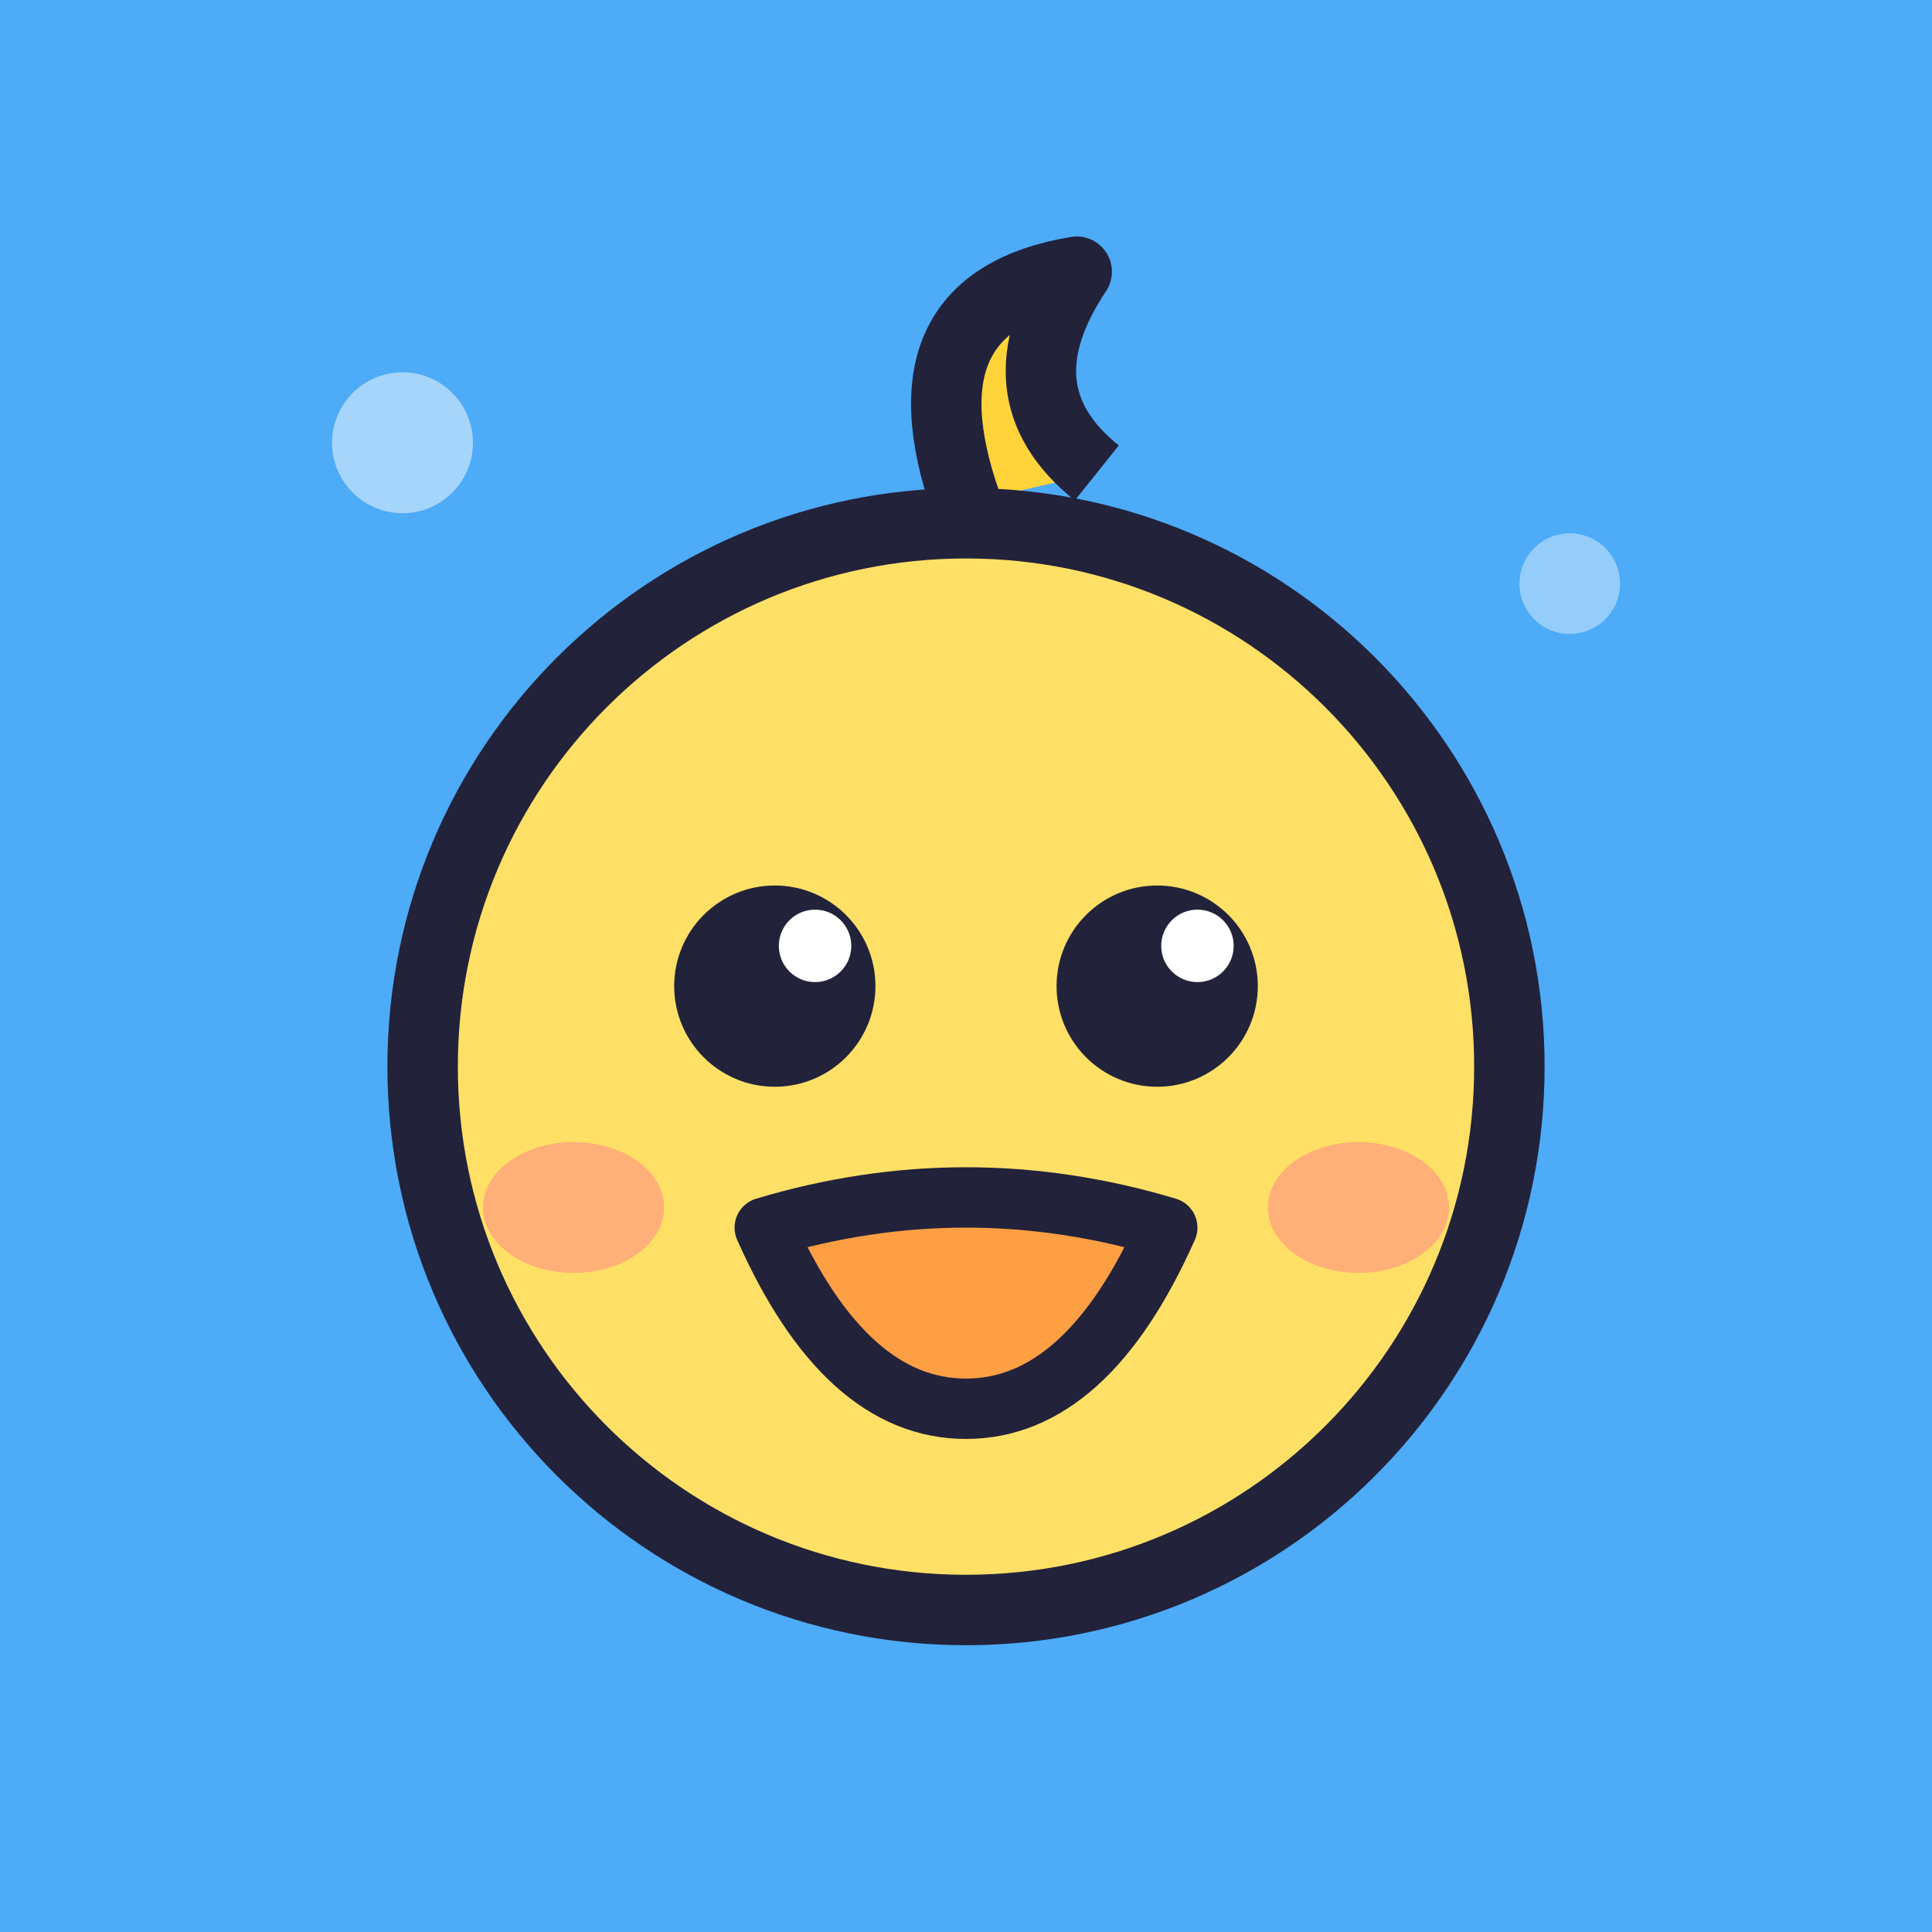
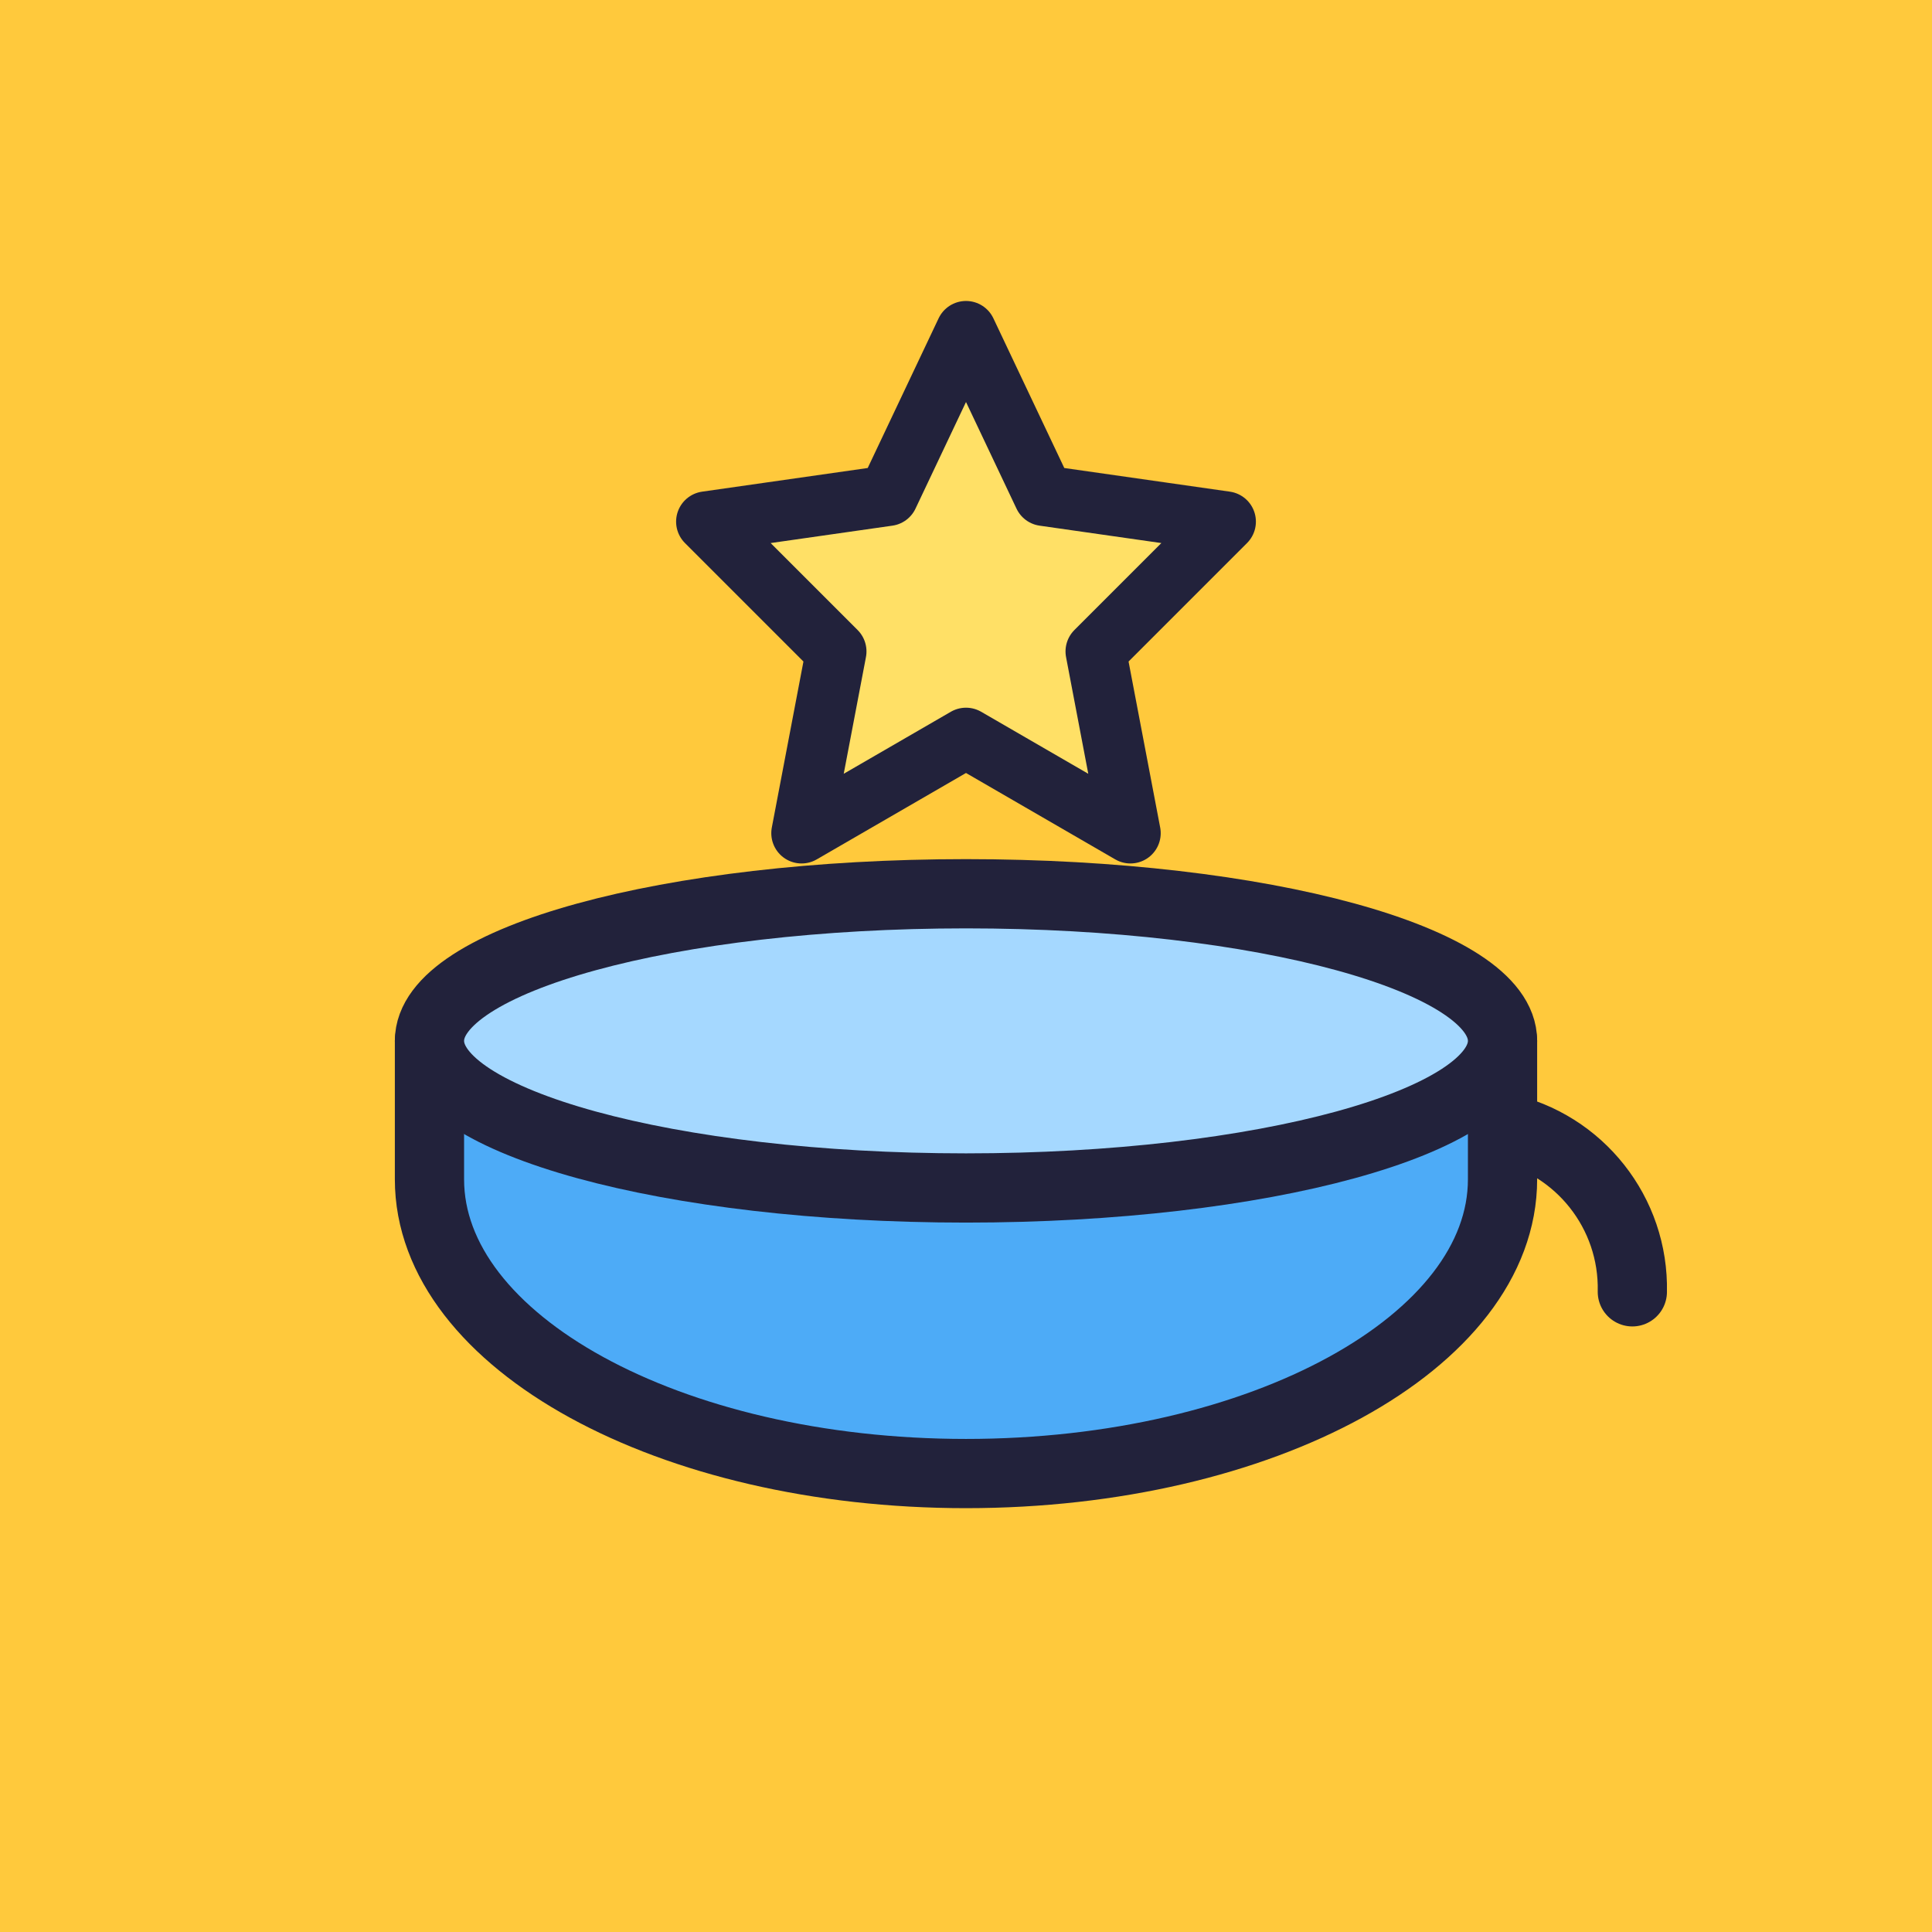
<svg xmlns="http://www.w3.org/2000/svg" viewBox="0 0 192 192" width="192" height="192">
-   <rect x="0" y="0" width="192" height="192" fill="#4dabf7" />
-   <circle cx="40" cy="44" r="7" fill="#ffffff" opacity="0.5" />
-   <circle cx="156" cy="58" r="5" fill="#ffffff" opacity="0.4" />
-   <path d="M96 50 q-7 -20 11 -23 q-8 12 2 20" fill="#ffd43b" stroke="#22223b" stroke-width="7" stroke-linejoin="round" />
-   <circle cx="96" cy="106" r="54" fill="#ffe066" stroke="#22223b" stroke-width="7" />
-   <circle cx="77" cy="98" r="10" fill="#22223b" />
-   <circle cx="115" cy="98" r="10" fill="#22223b" />
-   <circle cx="81" cy="94" r="3.6" fill="#ffffff" />
-   <circle cx="119" cy="94" r="3.6" fill="#ffffff" />
-   <path d="M76 122 q20 -6 40 0 q-8 18 -20 18 q-12 0 -20 -18 Z" fill="#ff9f43" stroke="#22223b" stroke-width="6" stroke-linejoin="round" />
-   <ellipse cx="57" cy="120" rx="9" ry="6.5" fill="#ff8787" opacity="0.55" />
-   <ellipse cx="135" cy="120" rx="9" ry="6.5" fill="#ff8787" opacity="0.55" />
+   <rect x="0" y="0" width="192" height="192" fill="#ffc93c" />
+   <g transform="translate(96,100) scale(0.86) translate(-96,-100)">
+     <path d="M34 104 h124 v16 a62 34 0 0 1 -124 0 Z" fill="#4dabf7" stroke="#22223b" stroke-width="8" stroke-linejoin="round" />
+     <ellipse cx="96" cy="104" rx="62" ry="17" fill="#a5d8ff" stroke="#22223b" stroke-width="8" />
+     <path d="M158 114 a19 19 0 0 1 15 19" fill="none" stroke="#22223b" stroke-width="8" stroke-linecap="round" />
+     <path d="M96 22 l9 19 21 3 -15 15 4 21 -19 -11 -19 11 4 -21 -15 -15 21 -3 Z" fill="#ffe066" stroke="#22223b" stroke-width="7" stroke-linejoin="round" />
+   </g>
</svg>
